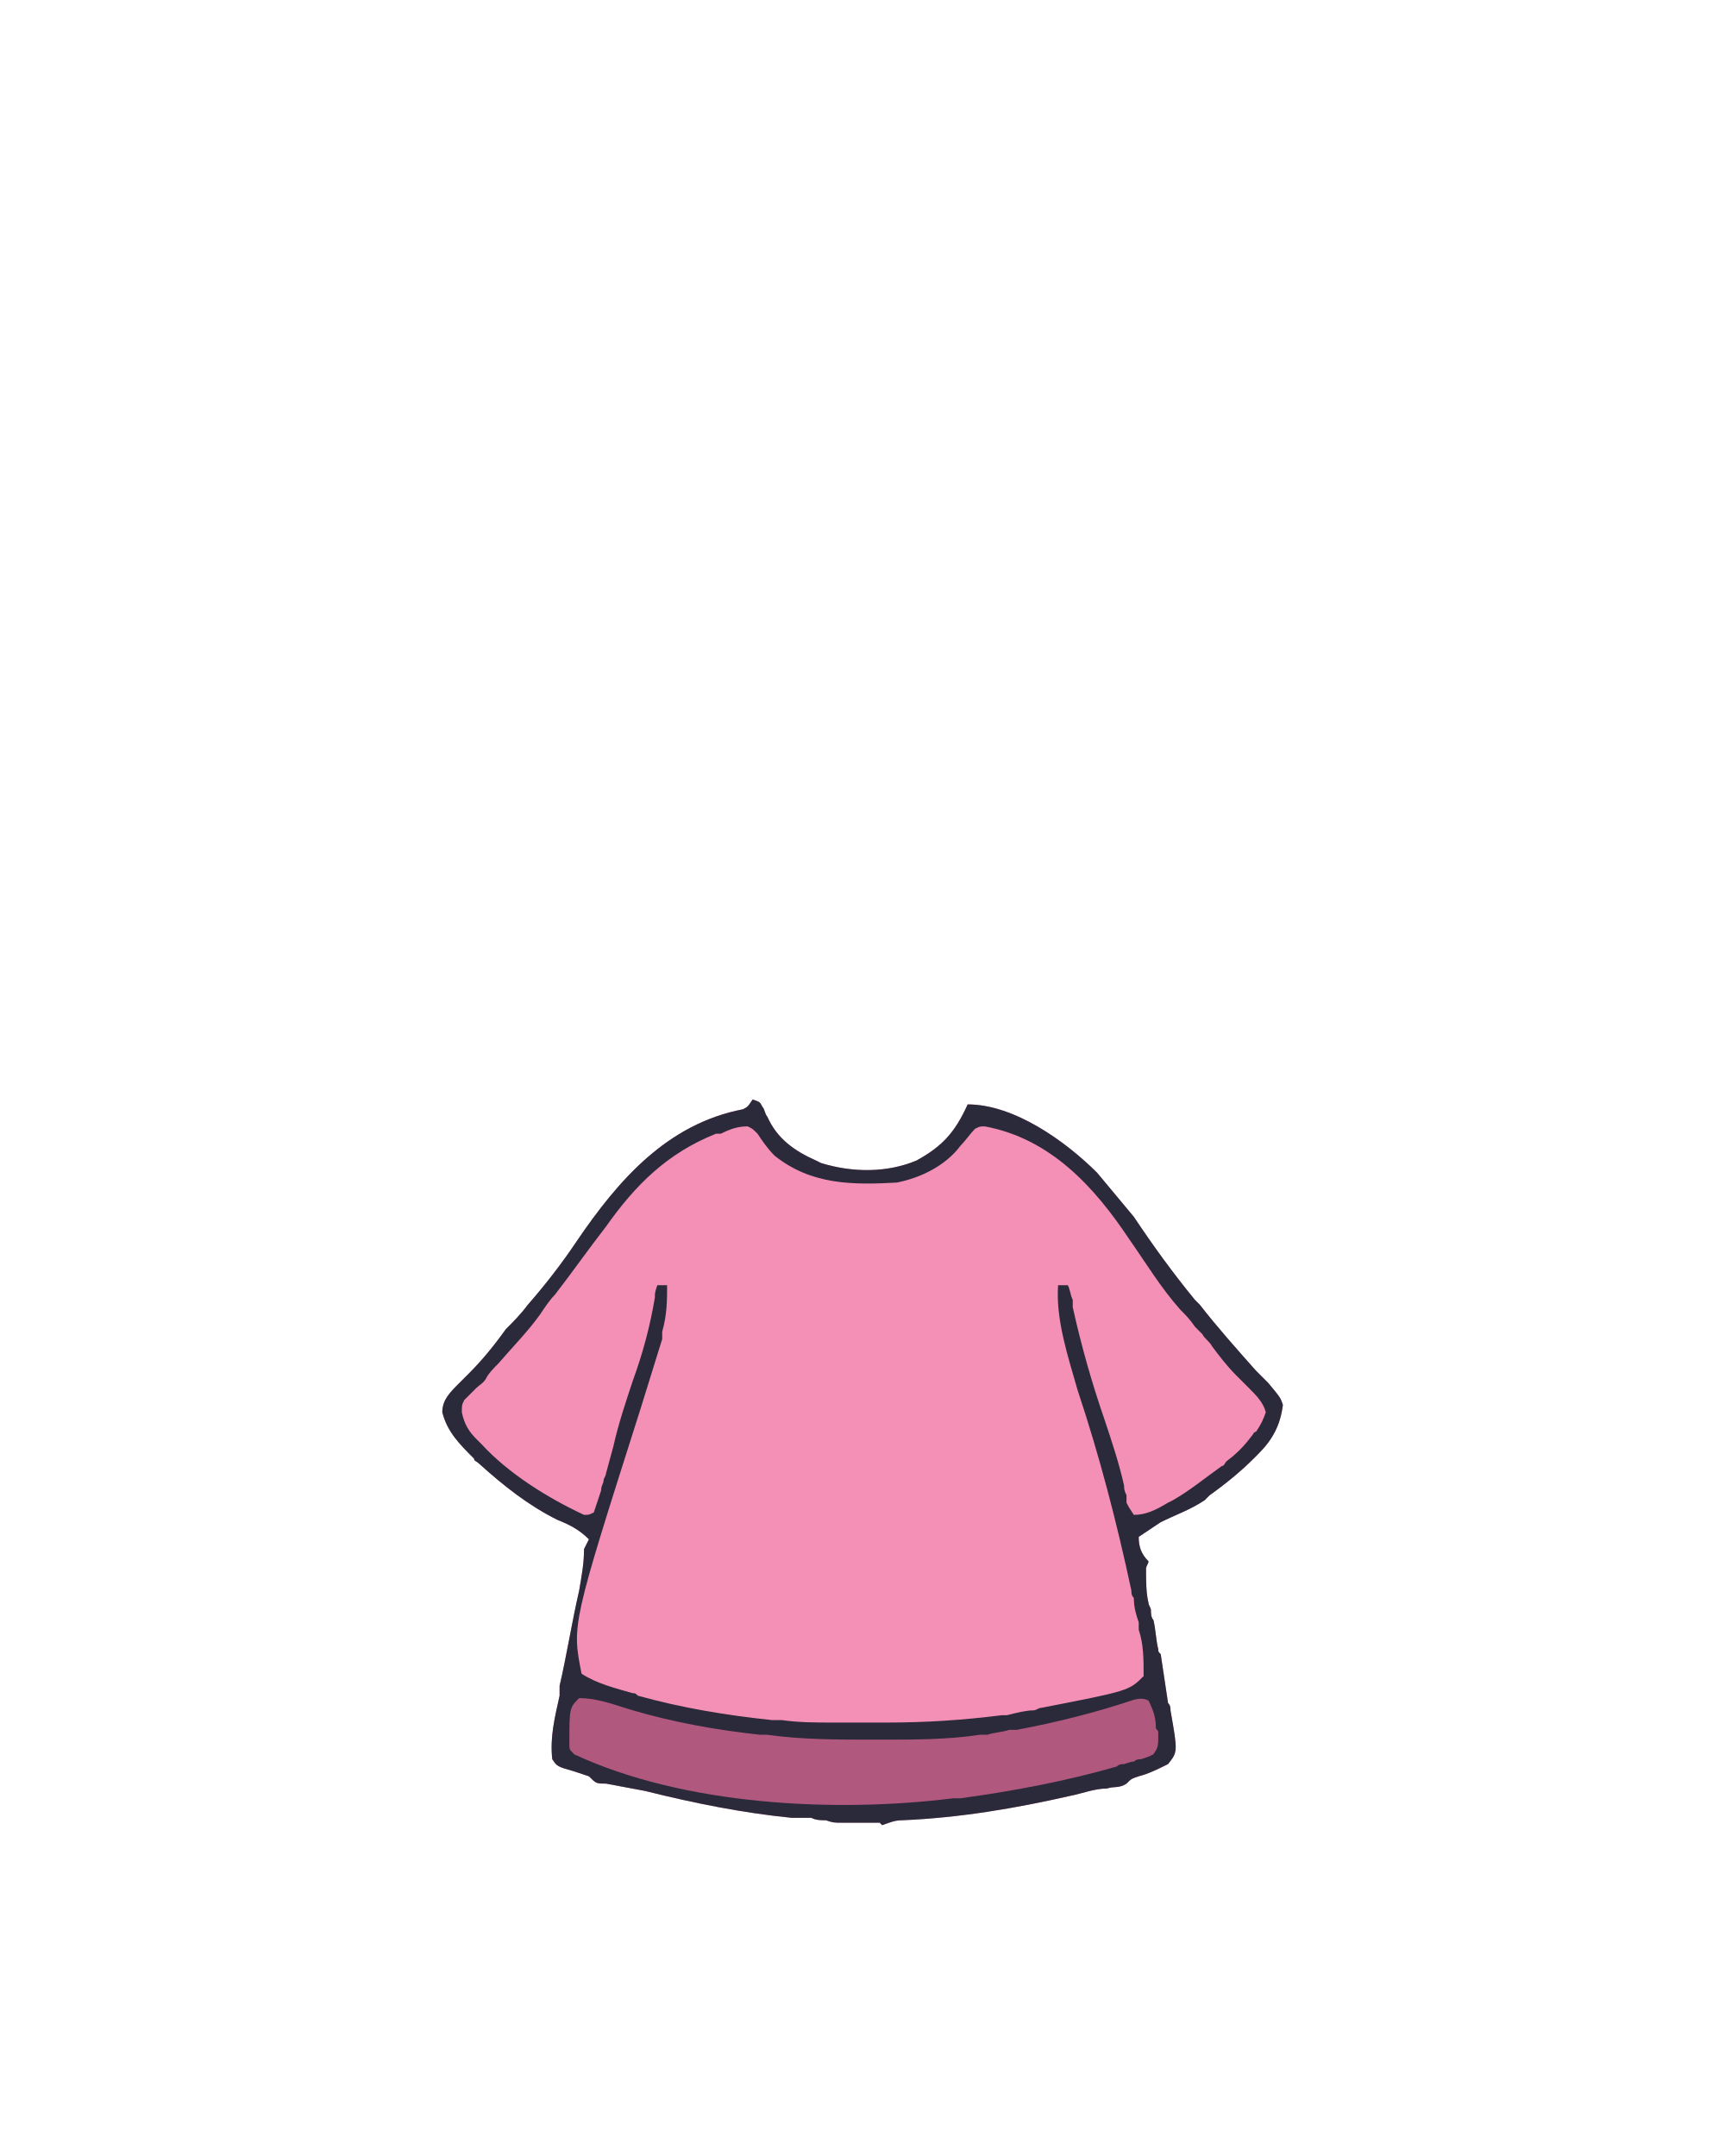
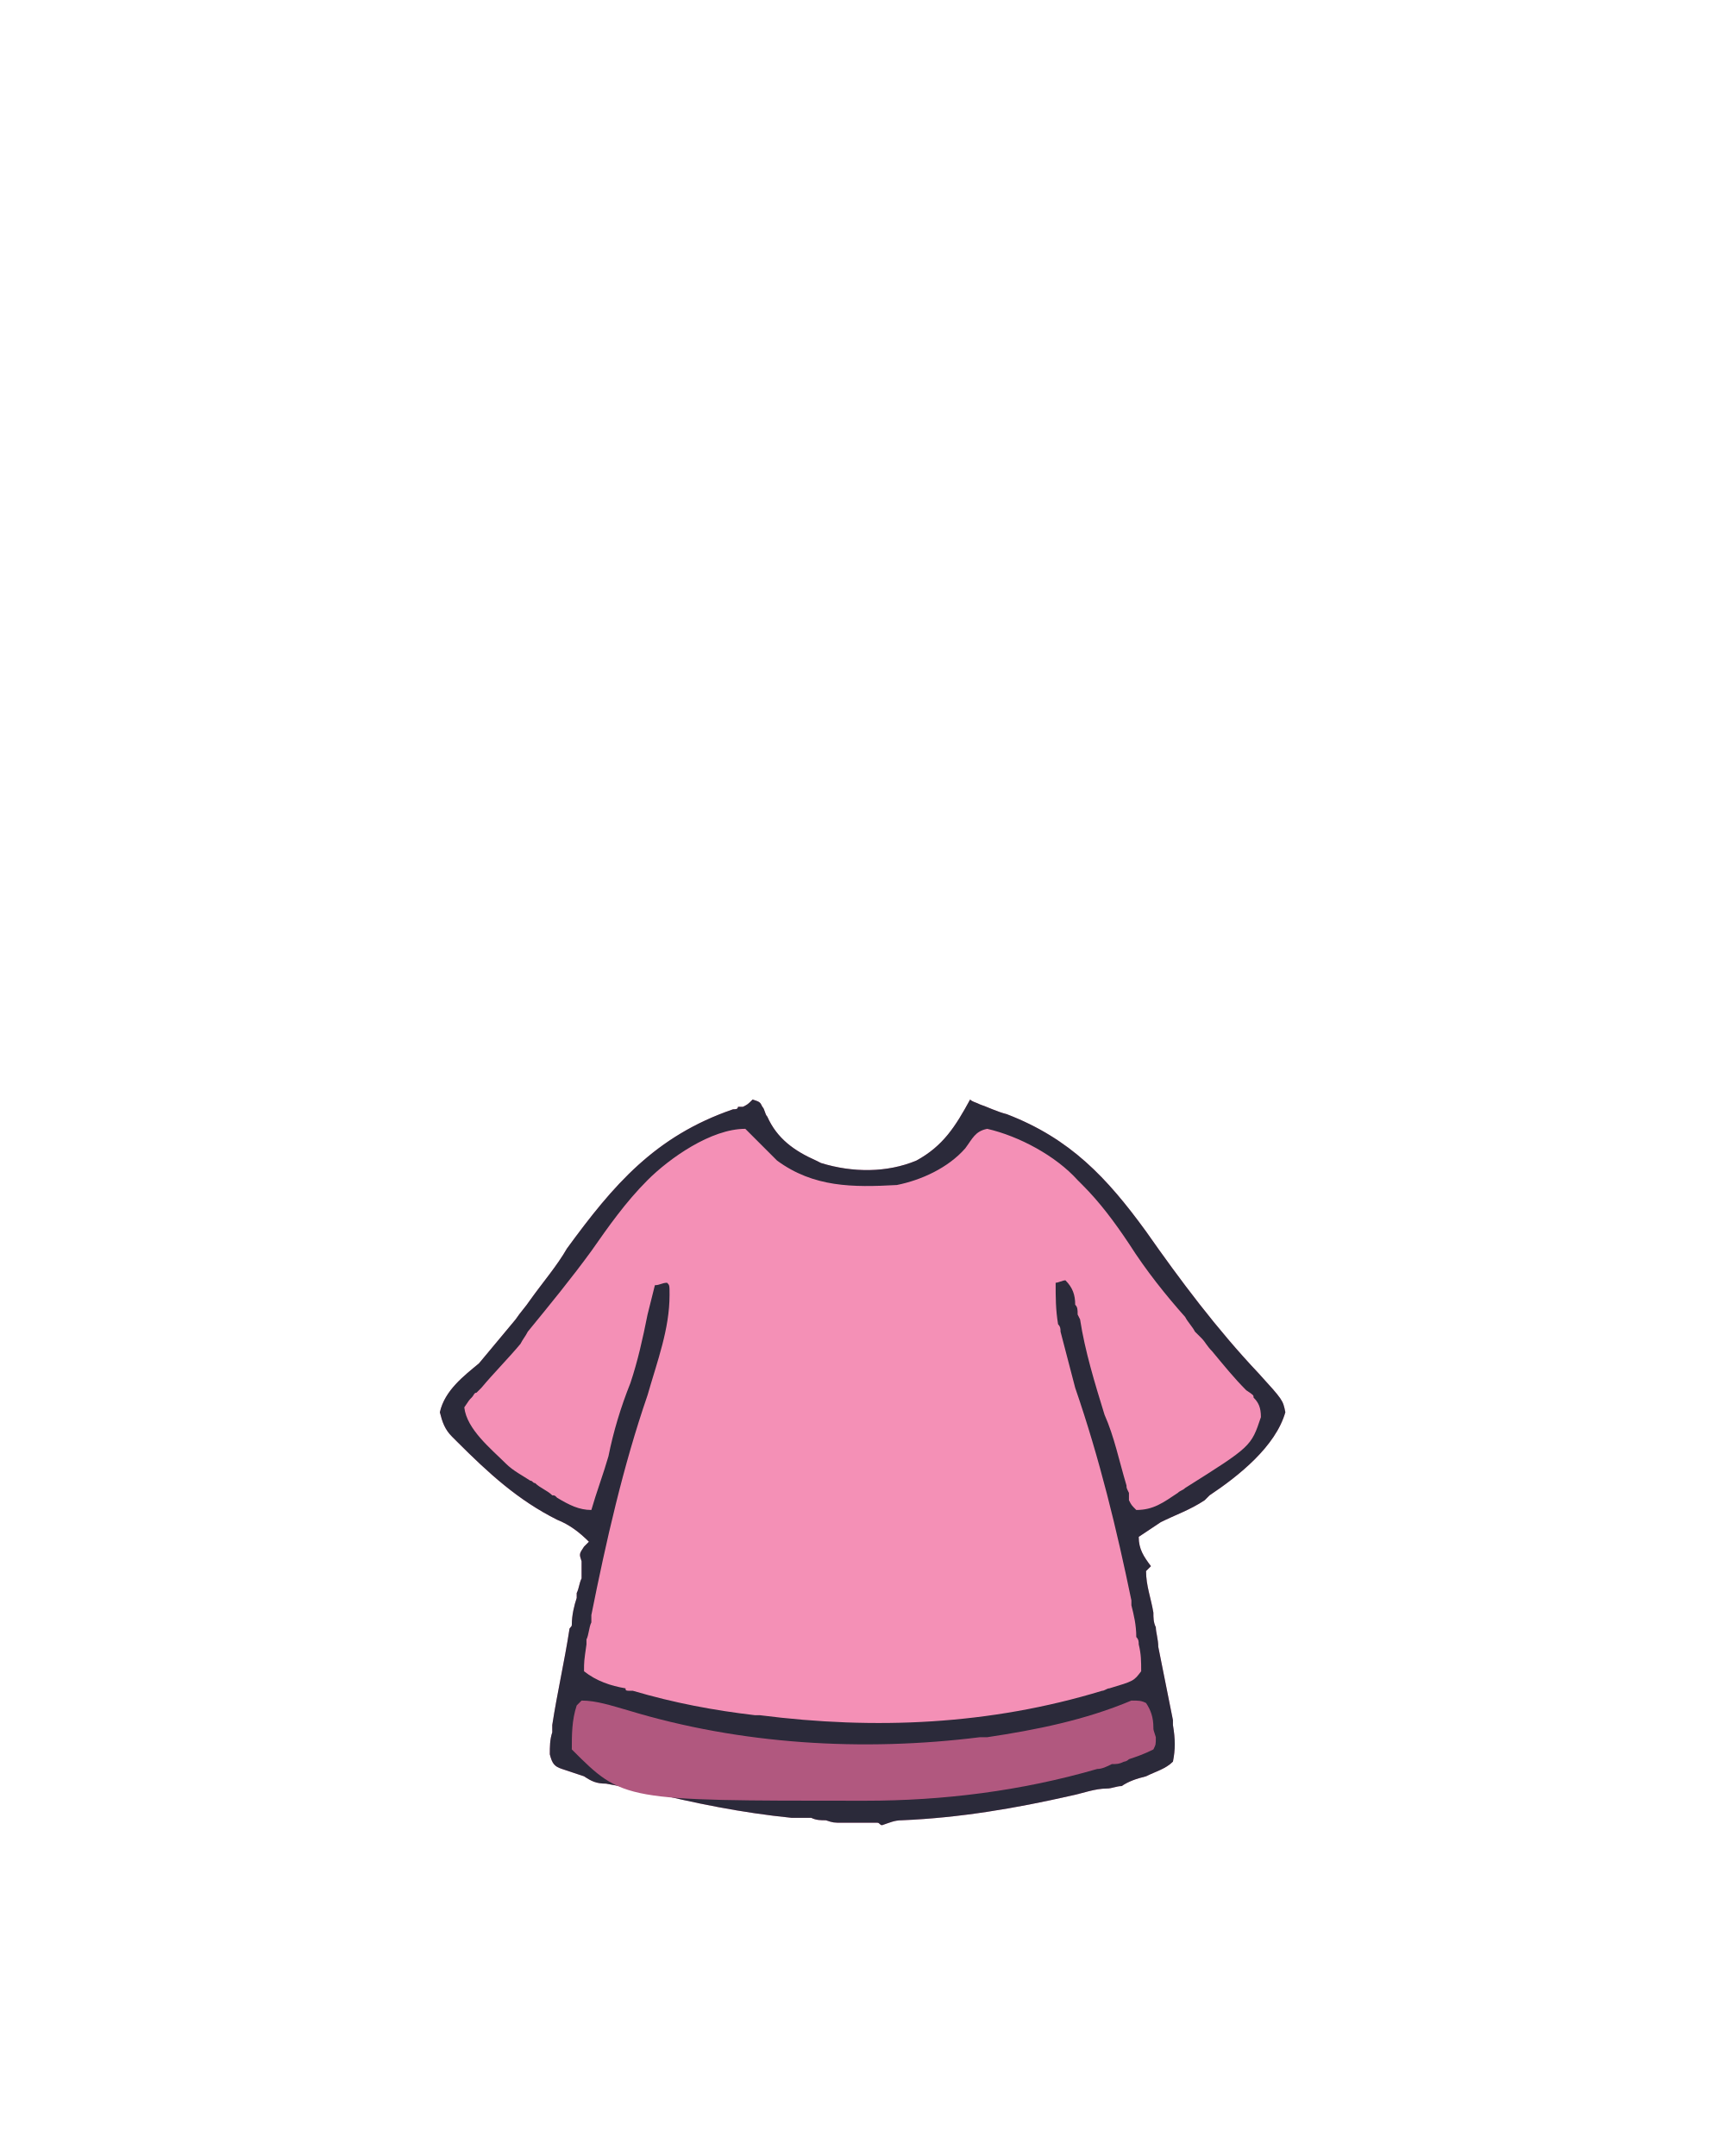
<svg xmlns="http://www.w3.org/2000/svg" viewBox="0 0 705.9 882.4">
-   <path fill="#f490b6" d="M308 450c3 1 3 1 4 3 1 1 1 3 2 4 4 9 11 14 20 18l2 1c13 4 27 4 39-1 11-6 16-12 21-23 19 0 40 15 53 28l15 18c8 12 16 23 25 34l2 2c7 9 15 18 23 27l2 2 3 3c5 6 5 6 6 9-1 8-4 14-10 20l-2 2q-7.5 7.5-18 15l-2 2c-6 4-12 6-18 9l-9 6c0 4 1 7 4 10 0 1-1 2-1 3 0 5 0 10 1 14 0 1 1 2 1 3s0 3 1 4c1 4 1 8 2 12 0 1 0 1 1 2l3 20c1 1 1 2 1 3 3 17 3 17-1 22-4 2-8 4-12 5-3 1-3 1-5 3-3 2-5 1-8 2-5 0-10 2-15 3-22 5-45 9-69 10-3 0-5 1-8 2l-1-1h-15c-4 0-4 0-7-1-2 0-4 0-6-1h-8c-20-2-40-6-60-11l-16-3c-4 0-4 0-7-3l-6-2c-7-2-7-2-9-5-1-9 1-17 3-26v-4c3-13 5-26 8-39 1-6 2-11 2-17l2-4c-4-4-8-6-13-8-12-6-22-14-32-23-1-1-2-1-2-2-6-6-11-11-13-19 0-5 3-8 7-12l4-4q7.5-7.5 15-18c3-3 6-6 9-10 7-8 14-17 20-26 17-25 37-48 68-54 2-1 2-1 4-4" />
-   <path fill="#2b2a3a" d="M308 450c3 1 3 1 4 3 1 1 1 3 2 4 4 9 11 14 20 18l2 1c13 4 27 4 39-1 11-6 16-12 21-23 19 0 40 15 53 28l15 18c8 12 16 23 25 34l2 2c7 9 15 18 23 27l2 2 3 3c5 6 5 6 6 9-1 8-4 14-10 20l-2 2q-7.5 7.5-18 15l-2 2c-6 4-12 6-18 9l-9 6c0 4 1 7 4 10 0 1-1 2-1 3 0 5 0 10 1 14 0 1 1 2 1 3s0 3 1 4c1 4 1 8 2 12 0 1 0 1 1 2l3 20c1 1 1 2 1 3 3 17 3 17-1 22-4 2-8 4-12 5-3 1-3 1-5 3-3 2-5 1-8 2-5 0-10 2-15 3-22 5-45 9-69 10-3 0-5 1-8 2l-1-1h-15c-4 0-4 0-7-1-2 0-4 0-6-1h-8c-20-2-40-6-60-11l-16-3c-4 0-4 0-7-3l-6-2c-7-2-7-2-9-5-1-9 1-17 3-26v-4c3-13 5-26 8-39 1-6 2-11 2-17l2-4c-4-4-8-6-13-8-12-6-22-14-32-23-1-1-2-1-2-2-6-6-11-11-13-19 0-5 3-8 7-12l4-4q7.5-7.5 15-18c3-3 6-6 9-10 7-8 14-17 20-26 17-25 37-48 68-54 2-1 2-1 4-4m-13 14h-2c-20 8-33 21-45 38-7 9-14 19-21 28-2 2-4 5-6 8-5 7-11 13-17 20-2 2-4 4-5 6s-3 3-4 4l-3 3-2 2c-1 2-1 2-1 5 1 5 3 8 6 11l2 2c11 12 27 22 42 29 2 0 2 0 4-1l2-6 1-3c0-2 1-3 1-4s1-2 1-3l3-11c2-9 5-18 8-27 4-11 7-22 9-34 0-2 0-2 1-5h4c0 6 0 12-2 19v3l-9 29c-28 88-28 88-24 108 6 4 14 6 21 8 1 0 1 0 2 1 18 5 36 8 55 10h4c7 1 14 1 21 1h22c16 0 31-1 47-3h2c4-1 8-2 11-2 1 0 2-1 3-1 36-7 36-7 42-13 0-7 0-13-2-19v-3c-1-3-2-6-2-10-1-1-1-2-1-3-6-28-13-55-22-82-4-14-9-29-8-43h4c1 2 1 4 2 6v3a414 414 0 0 0 13 46c3 9 6 18 8 27 0 1 0 2 1 4v3c1 2 1 2 3 5 5 0 9-2 14-5l2-1c7-4 13-9 20-14 1 0 1-1 2-2 4-3 7-6 10-10 1-1 1-2 2-2 2-3 3-5 4-8-1-4-4-7-7-10l-4-4-1-1c-4-4-7-8-10-12-1-2-3-3-4-5l-3-3c-2-3-4-5-6-7-8-9-14-19-21-29-14-21-32-41-59-46-2 0-2 0-4 1-2 2-4 5-6 7-6 8-16 13-26 15-18 1-35 1-50-11-3-3-5-6-7-9-2-2-2-2-4-3-4 0-7 1-11 3" />
-   <path fill="#b1587f" d="M237 695c8 0 15 3 22 5 17 5 34 8 52 10h3c14 2 29 2 44 2h3c13 0 27 0 40-2h3c3-1 6-1 9-2h3c16-3 32-7 47-12 3-1 5-1 7 0 2 4 3 7 3 11 0 1 1 1 1 2 0 6 0 6-2 9-2 1-2 1-5 2-1 0-2 0-3 1-1 0-1 0-4 1-1 0-2 0-3 1-21 6-42 10-64 13h-3c-48 6-110 3-155-18-2-2-2-2-2-4 0-15 0-15 4-19" />
+   <path fill="#f490b6" d="M308 450c3 1 3 1 4 3 1 1 1 3 2 4 4 9 11 14 20 18l2 1c13 4 27 4 39-1 11-6 16-14 22-25 1 1 2 1 4 2 3 1 7 3 11 4 26 10 41 26 57 48 14 20 29 40 46 58 10 11 10 11 11 16-4 14-19 26-31 34l-2 2c-6 4-12 6-18 9l-9 6c0 5 2 8 5 12l-2 2c0 6 2 11 3 17 0 2 0 4 1 6 0 2 1 5 1 8l6 30v2c1 6 1 10 0 15-3 3-7 4-11 6-4 1-7 2-10 4-2 0-4 1-6 1-5 0-10 2-15 3-22 5-45 9-69 10-3 0-5 1-8 2-1 0-1-1-2-1h-14c-4 0-4 0-7-1-2 0-4 0-6-1h-8c-20-2-40-6-60-11l-16-3c-4 0-6-1-9-3l-9-3c-3-1-4-2-5-6 0-3 0-6 1-9v-3c2-13 5-26 7-39 0-1 1-1 1-2 0-4 1-8 2-11v-2c1-2 1-4 2-6v-7c-1-3-1-3 1-6l2-2c-4-4-8-7-13-9-16-8-28-19-41-32l-2-2c-3-3-4-6-5-10 2-9 10-15 16-20l15-18c2-3 4-5 6-8 5-7 11-14 15-21 19-26 36-46 68-57 1 0 2 0 2-1h2c2-1 2-1 4-3" />
+   <path fill="#2b2a3a" d="M308 450c3 1 3 1 4 3 1 1 1 3 2 4 4 9 11 14 20 18l2 1c13 4 27 4 39-1 11-6 16-14 22-25 1 1 2 1 4 2 3 1 7 3 11 4 26 10 41 26 57 48 14 20 29 40 46 58 10 11 10 11 11 16-4 14-19 26-31 34l-2 2c-6 4-12 6-18 9l-9 6c0 5 2 8 5 12l-2 2c0 6 2 11 3 17 0 2 0 4 1 6 0 2 1 5 1 8l6 30v2c1 6 1 10 0 15-3 3-7 4-11 6-4 1-7 2-10 4-2 0-4 1-6 1-5 0-10 2-15 3-22 5-45 9-69 10-3 0-5 1-8 2-1 0-1-1-2-1h-14c-4 0-4 0-7-1-2 0-4 0-6-1h-8c-20-2-40-6-60-11l-16-3c-4 0-6-1-9-3l-9-3c-3-1-4-2-5-6 0-3 0-6 1-9v-3c2-13 5-26 7-39 0-1 1-1 1-2 0-4 1-8 2-11v-2c1-2 1-4 2-6v-7c-1-3-1-3 1-6l2-2c-4-4-8-7-13-9-16-8-28-19-41-32l-2-2c-3-3-4-6-5-10 2-9 10-15 16-20l15-18c2-3 4-5 6-8 5-7 11-14 15-21 19-26 36-46 68-57 1 0 2 0 2-1h2c2-1 2-1 4-3m-43 33c-9 9-16 19-23 29-8 11-17 22-26 33-1 2-2 3-3 5-5 6-11 12-16 18l-2 2c-1 0-1 1-2 2s-1 1-3 4c1 9 11 17 17 23 3 3 7 5 10 7 1 0 1 1 2 1 2 2 5 3 7 5 1 0 1 0 2 1 5 3 9 5 14 5 2-7 5-15 7-22q3-15 9-30c3-9 5-18 7-28l3-12c2 0 3-1 5-1 1 1 1 1 1 5 0 14-5 27-9 41-10 29-17 60-23 90v3c-1 2-1 5-2 7v2c-1 7-1 7-1 11 5 4 11 6 17 7 0 1 0 1 3 1 17 5 33 8 50 10h2c47 6 94 4 140-10 1 0 2-1 3-1 10-3 10-3 13-7 0-4 0-7-1-11 0-1 0-2-1-3 0-5-1-9-2-13v-2c-6-29-13-58-23-87l-6-23c0-1 0-2-1-3-1-6-1-11-1-17 1 0 3-1 4-1 3 3 4 6 4 10 1 1 1 2 1 4l1 2c2 13 6 26 10 39 4 9 6 19 9 29 0 1 0 1 1 3v3c1 2 1 2 3 4 7 0 11-3 17-7 1-1 2-1 3-2 27-17 27-17 31-29 0-4-1-6-3-8 0-1 0-1-3-3-5-5-9-10-14-16-2-2-3-4-4-5l-3-3c-1-2-3-4-4-6-8-9-16-19-23-30-6-9-12-17-19-24l-2-2c-9-10-24-18-37-21-5 1-6 4-9 8-7 8-18 13-28 15-18 1-34 1-49-10l-8-8-5-5c-14 0-31 12-40 21" />
+   <path fill="#b1587f" d="M238 696c6 0 12 2 19 4 46 14 96 17 144 11h3c20-3 40-7 59-15 3 0 4 0 6 1 2 3 3 6 3 10 0 1 0 1 1 4 0 3 0 3-1 5-4 2-7 3-10 4-1 1-2 1-2 1-2 1-3 1-5 1-2 1-4 2-6 2-31 9-63 13-95 13h-2c-97 0-97 0-118-21 0-6 0-12 2-18z" />
</svg>
